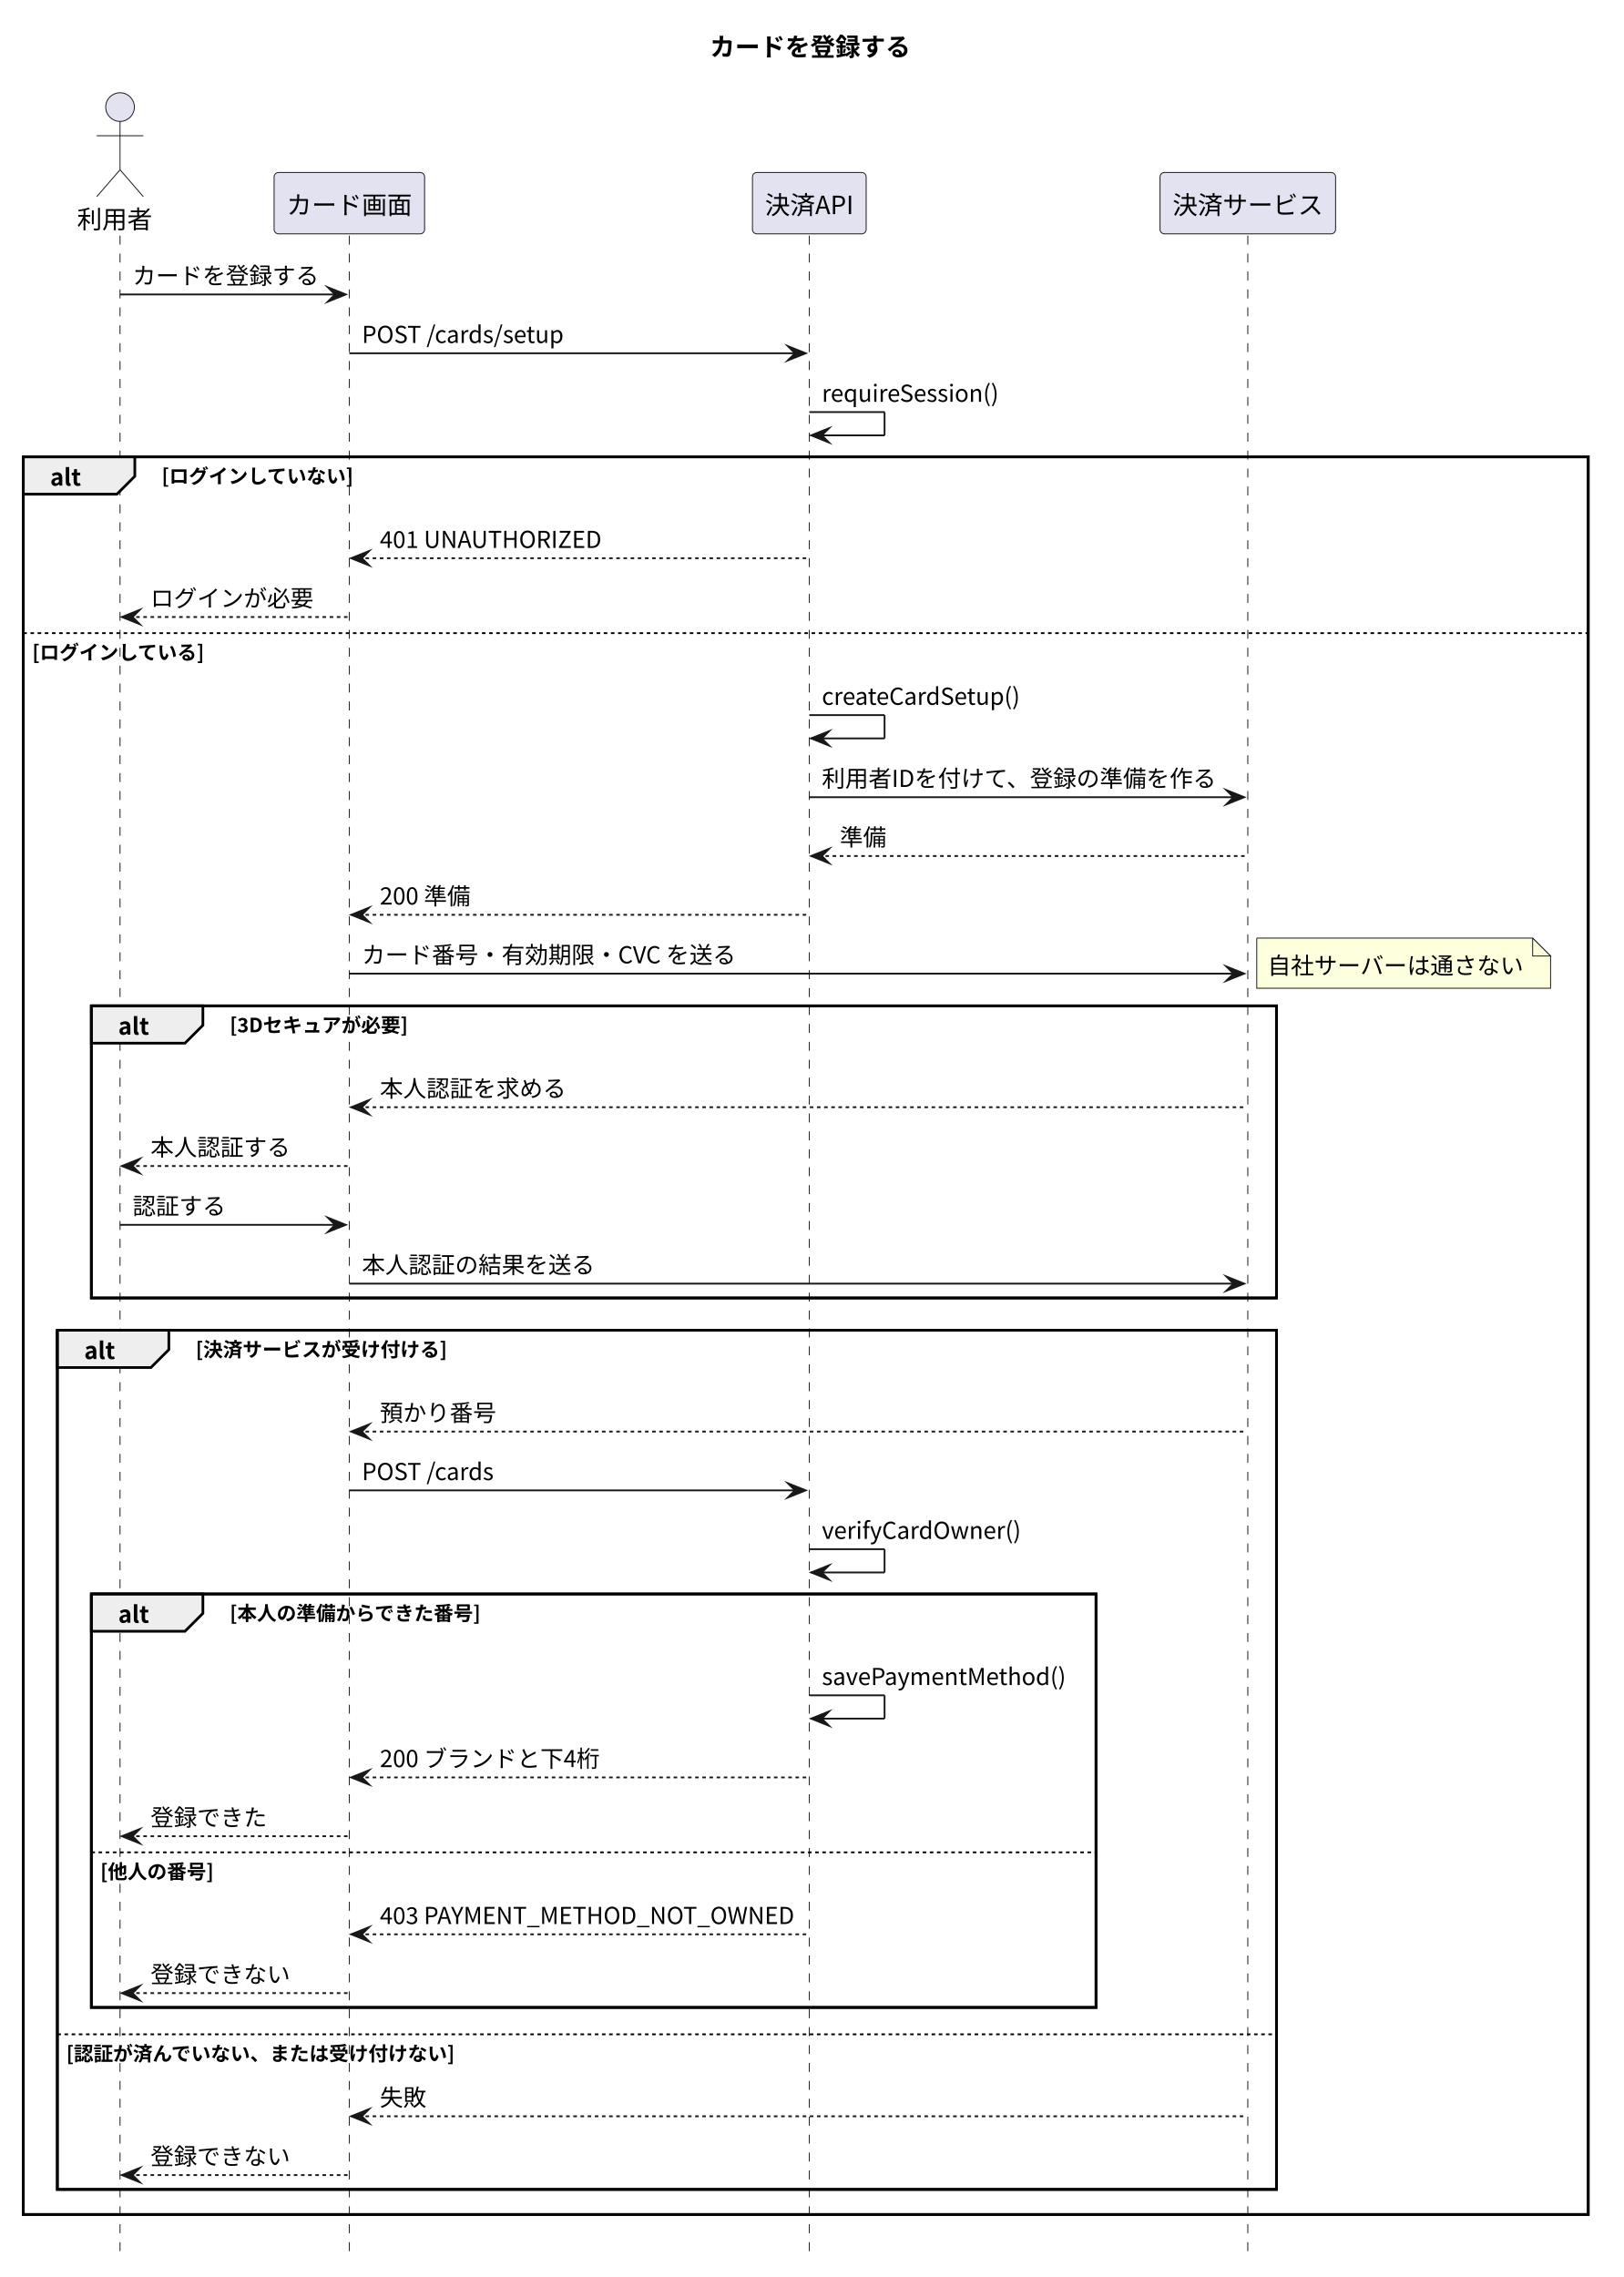
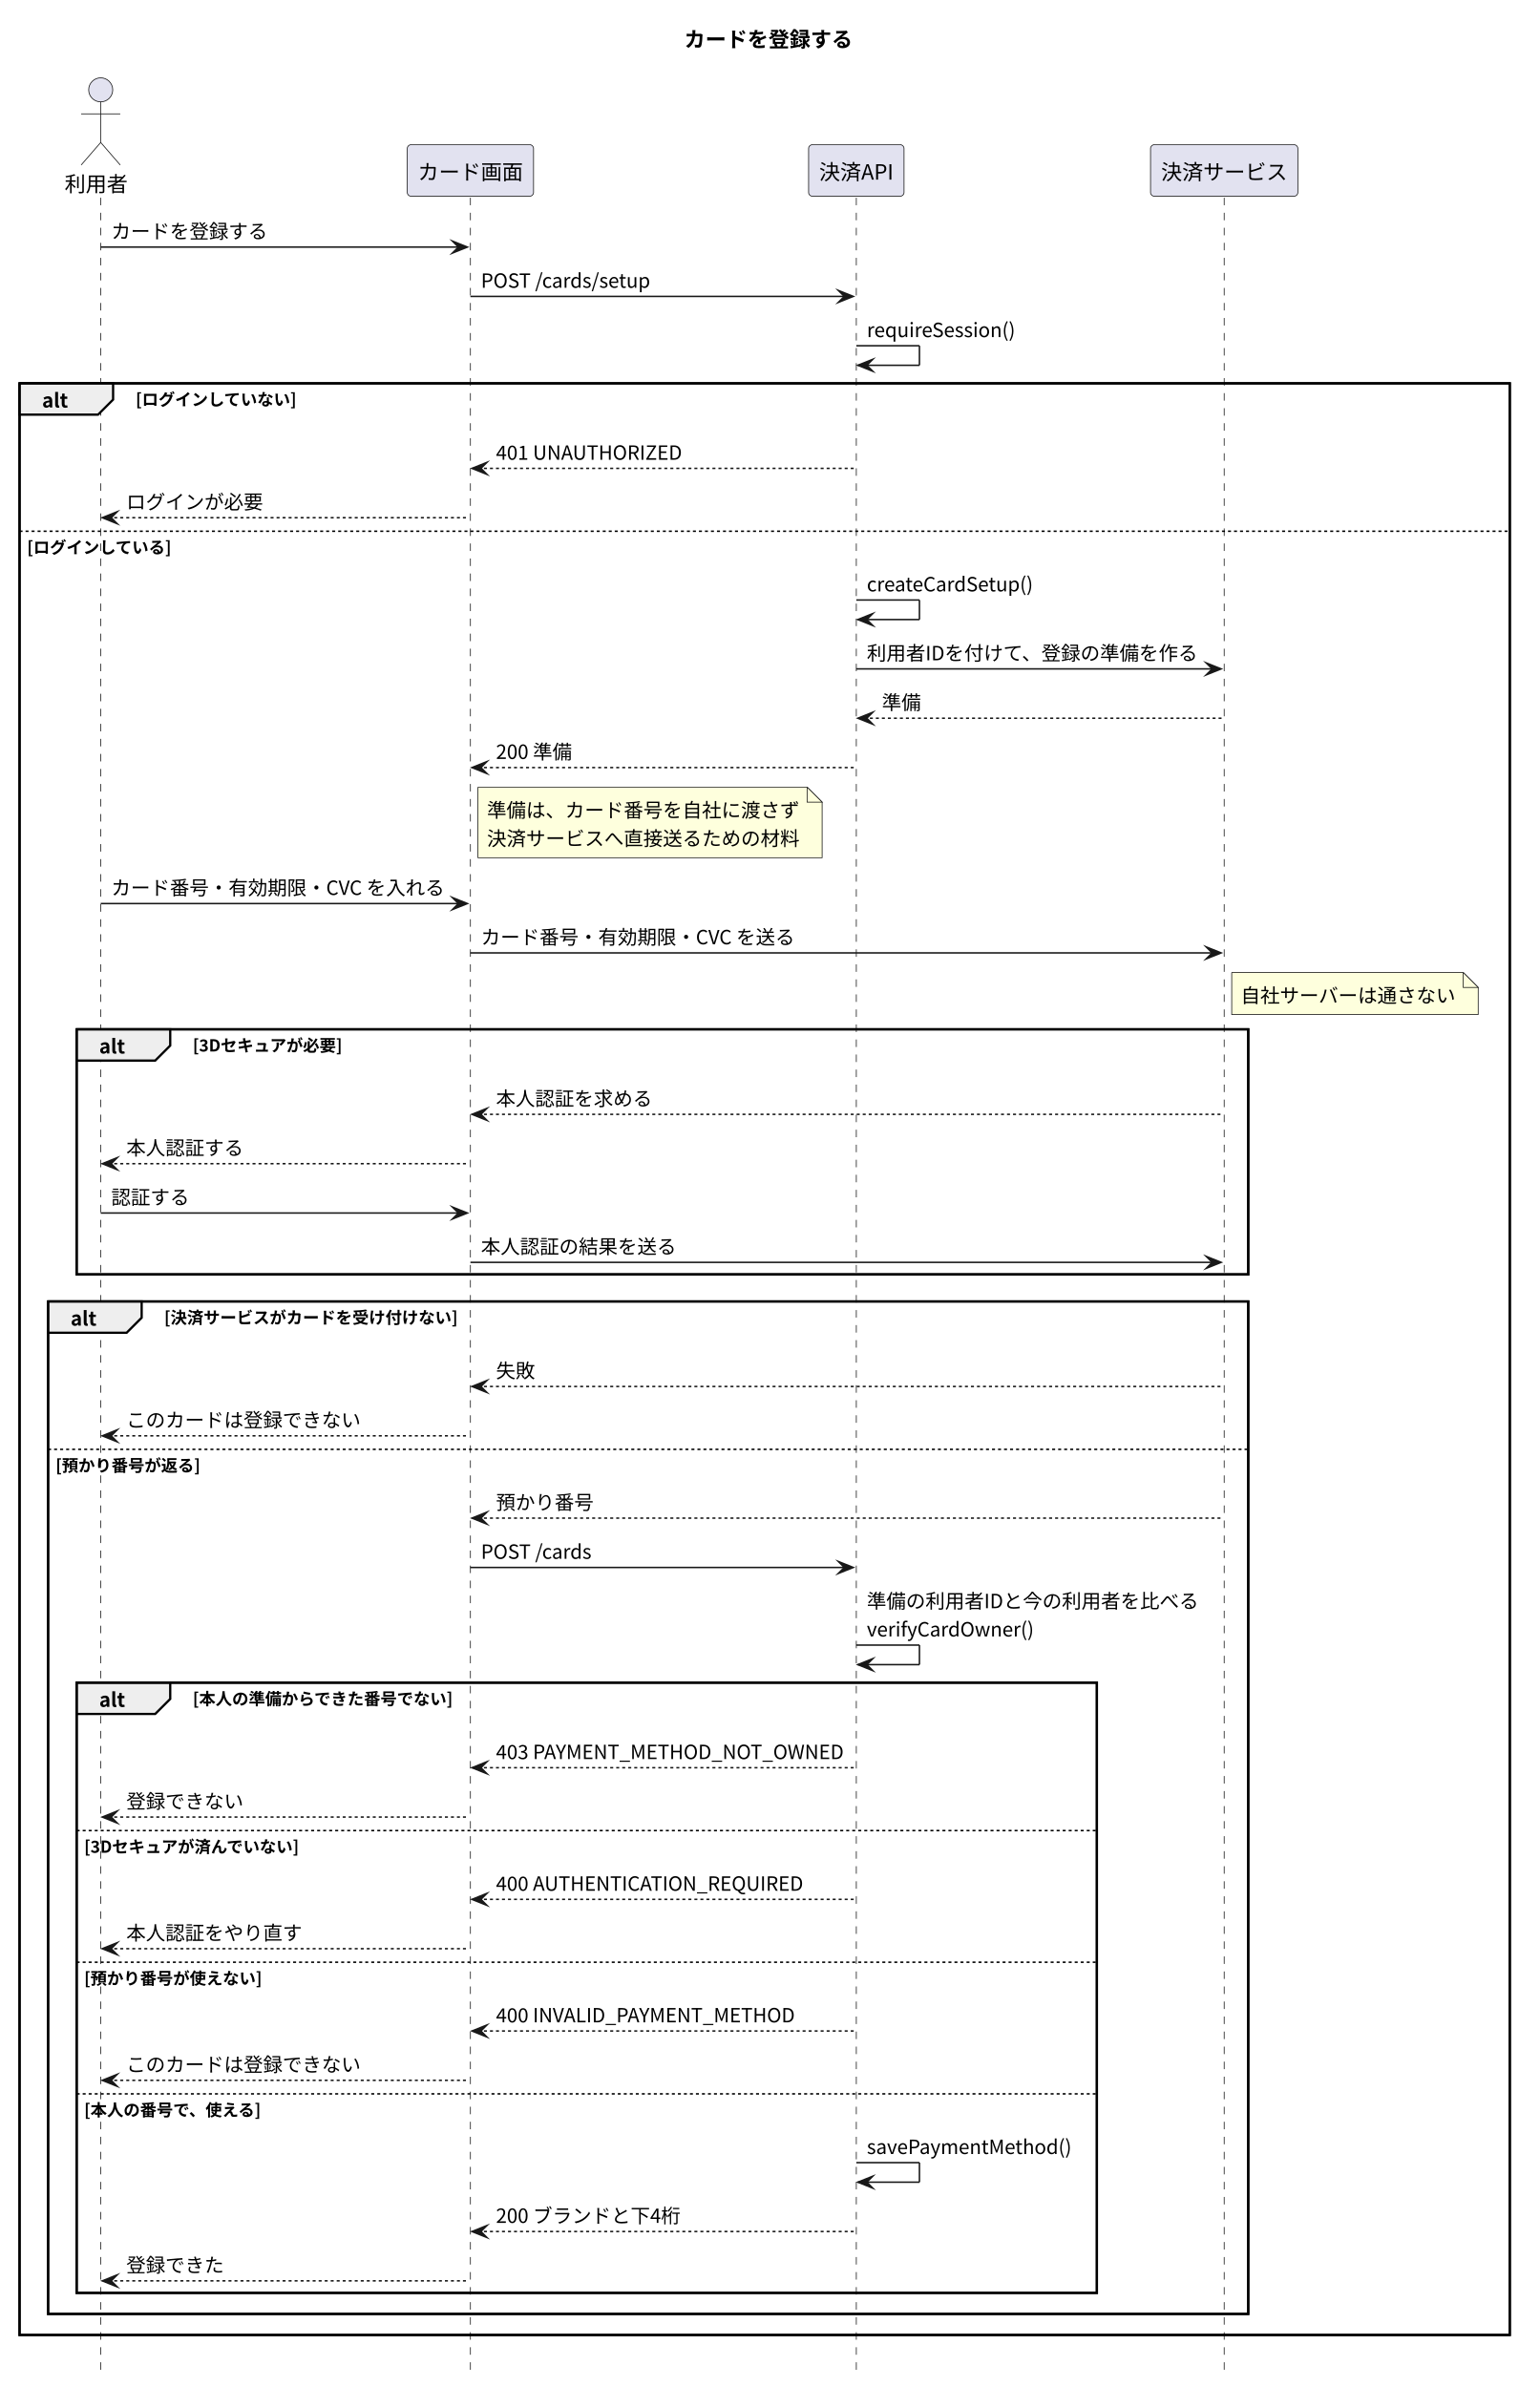
- <svg xmlns="http://www.w3.org/2000/svg" version="1.1" data-diagram-type="SEQUENCE" style="width:906px;height:1271px;background:#FFFFFF;" width="906px" height="1271px" viewBox="0 0 906 1271" zoomAndPan="magnify" preserveAspectRatio="none" contentStyleType="text/css">
+ <svg xmlns="http://www.w3.org/2000/svg" version="1.1" data-diagram-type="SEQUENCE" style="width:1024px;height:1588px;background:#FFFFFF;" width="1024px" height="1588px" viewBox="0 0 1024 1588" zoomAndPan="magnify" preserveAspectRatio="none" contentStyleType="text/css">
  <defs />
  <g font-family="sans-serif" lengthAdjust="spacing">
    <g class="title" data-source-line="6">
-       <text x="396.247" y="31.24" fill="#000" font-size="14" textLength="112" font-weight="700" font-family="'Noto Sans CJK JP'">カードを登録する</text>
-     </g>
-     <rect x="13" y="255.016" width="873.493" height="981.096" fill="none" style="stroke:#000;stroke-width:1.5;" />
-     <rect x="51" y="561.464" width="661.493" height="163.048" fill="none" style="stroke:#000;stroke-width:1.5;" />
-     <rect x="32" y="742.512" width="680.493" height="479.6" fill="none" style="stroke:#000;stroke-width:1.5;" />
-     <rect x="51" y="889.736" width="560.785" height="230.8" fill="none" style="stroke:#000;stroke-width:1.5;" />
+       <text x="455.234" y="31.24" fill="#000" font-size="14" textLength="112" font-weight="700" font-family="'Noto Sans CJK JP'">カードを登録する</text>
+     </g>
+     <rect x="13" y="255.016" width="991.468" height="1298.367" fill="none" style="stroke:#000;stroke-width:1.5;" />
+     <rect x="51" y="684.76" width="779.468" height="163.048" fill="none" style="stroke:#000;stroke-width:1.5;" />
+     <rect x="32" y="865.808" width="798.468" height="673.576" fill="none" style="stroke:#000;stroke-width:1.5;" />
+     <rect x="51" y="1119.432" width="678.761" height="405.952" fill="none" style="stroke:#000;stroke-width:1.5;" />
    <g class="participant-lifeline" data-qualified-name="User" data-entity-uid="part1" id="part1-lifeline" data-source-line="8">
      <g>
-         <rect x="63.5" y="131.544" width="8" height="1128.568" fill="#000" fill-opacity="0" />
-         <line x1="67" y1="131.544" x2="67" y2="1260.111" style="stroke:#181818;stroke-width:0.5;stroke-dasharray:5,5;" />
+         <rect x="63.5" y="131.544" width="8" height="1445.84" fill="#000" fill-opacity="0" />
+         <line x1="67" y1="131.544" x2="67" y2="1577.383" style="stroke:#181818;stroke-width:0.5;stroke-dasharray:5,5;" />
      </g>
    </g>
    <g class="participant-lifeline" data-qualified-name="Screen" data-entity-uid="part2" id="part2-lifeline" data-source-line="9">
      <g>
-         <rect x="191.5" y="131.544" width="8" height="1128.568" fill="#000" fill-opacity="0" />
-         <line x1="195" y1="131.544" x2="195" y2="1260.111" style="stroke:#181818;stroke-width:0.5;stroke-dasharray:5,5;" />
+         <rect x="309.475" y="131.544" width="8" height="1445.84" fill="#000" fill-opacity="0" />
+         <line x1="312.975" y1="131.544" x2="312.975" y2="1577.383" style="stroke:#181818;stroke-width:0.5;stroke-dasharray:5,5;" />
      </g>
    </g>
    <g class="participant-lifeline" data-qualified-name="API" data-entity-uid="part3" id="part3-lifeline" data-source-line="10">
      <g>
-         <rect x="448.239" y="131.544" width="8" height="1128.568" fill="#000" fill-opacity="0" />
-         <line x1="451.739" y1="131.544" x2="451.739" y2="1260.111" style="stroke:#181818;stroke-width:0.5;stroke-dasharray:5,5;" />
+         <rect x="566.215" y="131.544" width="8" height="1445.84" fill="#000" fill-opacity="0" />
+         <line x1="569.715" y1="131.544" x2="569.715" y2="1577.383" style="stroke:#181818;stroke-width:0.5;stroke-dasharray:5,5;" />
      </g>
    </g>
    <g class="participant-lifeline" data-qualified-name="PSP" data-entity-uid="part4" id="part4-lifeline" data-source-line="11">
      <g>
-         <rect x="692.993" y="131.544" width="8" height="1128.568" fill="#000" fill-opacity="0" />
-         <line x1="696.493" y1="131.544" x2="696.493" y2="1260.111" style="stroke:#181818;stroke-width:0.5;stroke-dasharray:5,5;" />
+         <rect x="810.968" y="131.544" width="8" height="1445.84" fill="#000" fill-opacity="0" />
+         <line x1="814.468" y1="131.544" x2="814.468" y2="1577.383" style="stroke:#181818;stroke-width:0.5;stroke-dasharray:5,5;" />
      </g>
    </g>
    <g class="participant participant-head" data-qualified-name="User" data-entity-uid="part1" id="part1-head" data-source-line="8">
      <text x="43" y="127.512" fill="#000" font-size="14" textLength="42" font-family="'Noto Sans CJK JP'">利用者</text>
      <ellipse cx="67" cy="59.772" rx="8" ry="8" fill="#E2E2F0" style="stroke:#181818;stroke-width:0.5;" />
      <path d="M67,67.772 L67,94.772 M54,75.772 L80,75.772 M67,94.772 L54,109.772 M67,94.772 L80,109.772" style="stroke:#181818;stroke-width:0.5;" fill="none" />
    </g>
    <g class="participant participant-head" data-qualified-name="Screen" data-entity-uid="part2" id="part2-head" data-source-line="9">
-       <rect x="153" y="96.272" width="84" height="34.272" fill="#E2E2F0" style="stroke:#181818;stroke-width:0.5;" rx="2.5" ry="2.5" />
-       <text x="160" y="119.512" fill="#000" font-size="14" textLength="70" font-family="'Noto Sans CJK JP'">カード画面</text>
+       <rect x="270.975" y="96.272" width="84" height="34.272" fill="#E2E2F0" style="stroke:#181818;stroke-width:0.5;" rx="2.5" ry="2.5" />
+       <text x="277.975" y="119.512" fill="#000" font-size="14" textLength="70" font-family="'Noto Sans CJK JP'">カード画面</text>
    </g>
    <g class="participant participant-head" data-qualified-name="API" data-entity-uid="part3" id="part3-head" data-source-line="10">
-       <rect x="420.001" y="96.272" width="63.476" height="34.272" fill="#E2E2F0" style="stroke:#181818;stroke-width:0.5;" rx="2.5" ry="2.5" />
-       <text x="427.001" y="119.512" fill="#000" font-size="14" textLength="49.476" font-family="'Noto Sans CJK JP'">決済API</text>
+       <rect x="537.977" y="96.272" width="63.476" height="34.272" fill="#E2E2F0" style="stroke:#181818;stroke-width:0.5;" rx="2.5" ry="2.5" />
+       <text x="544.977" y="119.512" fill="#000" font-size="14" textLength="49.476" font-family="'Noto Sans CJK JP'">決済API</text>
    </g>
    <g class="participant participant-head" data-qualified-name="PSP" data-entity-uid="part4" id="part4-head" data-source-line="11">
-       <rect x="647.493" y="96.272" width="98" height="34.272" fill="#E2E2F0" style="stroke:#181818;stroke-width:0.5;" rx="2.5" ry="2.5" />
-       <text x="654.493" y="119.512" fill="#000" font-size="14" textLength="84" font-family="'Noto Sans CJK JP'">決済サービス</text>
+       <rect x="765.468" y="96.272" width="98" height="34.272" fill="#E2E2F0" style="stroke:#181818;stroke-width:0.5;" rx="2.5" ry="2.5" />
+       <text x="772.468" y="119.512" fill="#000" font-size="14" textLength="84" font-family="'Noto Sans CJK JP'">決済サービス</text>
    </g>
    <g class="message" data-entity-1="part1" data-entity-2="part2" id="msg1" data-source-line="13">
-       <polygon points="183,160.368,193,164.368,183,168.368,187,164.368" fill="#181818" style="stroke:#181818;stroke-width:1;stroke-linejoin:miter;stroke-miterlimit:10;" />
-       <line x1="67" y1="164.368" x2="189" y2="164.368" style="stroke:#181818;stroke-width:1;" />
+       <polygon points="300.975,160.368,310.975,164.368,300.975,168.368,304.975,164.368" fill="#181818" style="stroke:#181818;stroke-width:1;stroke-linejoin:miter;stroke-miterlimit:10;" />
+       <line x1="67" y1="164.368" x2="306.975" y2="164.368" style="stroke:#181818;stroke-width:1;" />
      <text x="74" y="158.624" fill="#000" font-size="13" textLength="104" font-family="'Noto Sans CJK JP'">カードを登録する</text>
    </g>
    <g class="message" data-entity-1="part2" data-entity-2="part3" id="msg2" data-source-line="14">
-       <polygon points="439.739,193.192,449.739,197.192,439.739,201.192,443.739,197.192" fill="#181818" style="stroke:#181818;stroke-width:1;stroke-linejoin:miter;stroke-miterlimit:10;" />
-       <line x1="195" y1="197.192" x2="445.739" y2="197.192" style="stroke:#181818;stroke-width:1;" />
-       <text x="202" y="191.448" fill="#000" font-size="13" textLength="113.789" font-family="'Noto Sans CJK JP'">POST /cards/setup</text>
+       <polygon points="557.715,193.192,567.715,197.192,557.715,201.192,561.715,197.192" fill="#181818" style="stroke:#181818;stroke-width:1;stroke-linejoin:miter;stroke-miterlimit:10;" />
+       <line x1="312.975" y1="197.192" x2="563.715" y2="197.192" style="stroke:#181818;stroke-width:1;" />
+       <text x="319.975" y="191.448" fill="#000" font-size="13" textLength="113.789" font-family="'Noto Sans CJK JP'">POST /cards/setup</text>
    </g>
    <g class="message" data-entity-1="part3" data-entity-2="part3" id="msg3" data-source-line="15">
-       <line x1="451.739" y1="230.016" x2="493.739" y2="230.016" style="stroke:#181818;stroke-width:1;" />
-       <line x1="493.739" y1="230.016" x2="493.739" y2="243.016" style="stroke:#181818;stroke-width:1;" />
-       <line x1="452.739" y1="243.016" x2="493.739" y2="243.016" style="stroke:#181818;stroke-width:1;" />
-       <polygon points="462.739,239.016,452.739,243.016,462.739,247.016,458.739,243.016" fill="#181818" style="stroke:#181818;stroke-width:1;stroke-linejoin:miter;stroke-miterlimit:10;" />
-       <text x="458.739" y="224.272" fill="#000" font-size="13" textLength="99.307" font-family="'Noto Sans CJK JP'">requireSession()</text>
+       <line x1="569.715" y1="230.016" x2="611.715" y2="230.016" style="stroke:#181818;stroke-width:1;" />
+       <line x1="611.715" y1="230.016" x2="611.715" y2="243.016" style="stroke:#181818;stroke-width:1;" />
+       <line x1="570.715" y1="243.016" x2="611.715" y2="243.016" style="stroke:#181818;stroke-width:1;" />
+       <polygon points="580.715,239.016,570.715,243.016,580.715,247.016,576.715,243.016" fill="#181818" style="stroke:#181818;stroke-width:1;stroke-linejoin:miter;stroke-miterlimit:10;" />
+       <text x="576.715" y="224.272" fill="#000" font-size="13" textLength="99.307" font-family="'Noto Sans CJK JP'">requireSession()</text>
    </g>
    <path d="M13,255.016 L75.251,255.016 L75.251,265.84 L65.251,275.84 L13,275.84 L13,255.016" style="stroke:#000;stroke-width:1.5;" fill="#EEE" />
-     <rect x="13" y="255.016" width="873.493" height="981.096" fill="none" style="stroke:#000;stroke-width:1.5;" />
+     <rect x="13" y="255.016" width="991.468" height="1298.367" fill="none" style="stroke:#000;stroke-width:1.5;" />
    <text x="28" y="271.096" fill="#000" font-size="13" textLength="17.251" font-weight="700" font-family="'Noto Sans CJK JP'">alt</text>
    <text x="90.251" y="269.776" fill="#000" font-size="11" textLength="107.315" font-weight="700" font-family="'Noto Sans CJK JP'">[ログインしていない]</text>
    <g class="message" data-entity-1="part3" data-entity-2="part2" id="msg4" data-source-line="17">
-       <polygon points="206,307.592,196,311.592,206,315.592,202,311.592" fill="#181818" style="stroke:#181818;stroke-width:1;stroke-linejoin:miter;stroke-miterlimit:10;" />
-       <line x1="200" y1="311.592" x2="450.739" y2="311.592" style="stroke:#181818;stroke-width:1;stroke-dasharray:2,2;" />
-       <text x="212" y="305.848" fill="#000" font-size="13" textLength="124.007" font-family="'Noto Sans CJK JP'">401 UNAUTHORIZED</text>
+       <polygon points="323.975,307.592,313.975,311.592,323.975,315.592,319.975,311.592" fill="#181818" style="stroke:#181818;stroke-width:1;stroke-linejoin:miter;stroke-miterlimit:10;" />
+       <line x1="317.975" y1="311.592" x2="568.715" y2="311.592" style="stroke:#181818;stroke-width:1;stroke-dasharray:2,2;" />
+       <text x="329.975" y="305.848" fill="#000" font-size="13" textLength="124.007" font-family="'Noto Sans CJK JP'">401 UNAUTHORIZED</text>
    </g>
    <g class="message" data-entity-1="part2" data-entity-2="part1" id="msg5" data-source-line="18">
      <polygon points="78,340.416,68,344.416,78,348.416,74,344.416" fill="#181818" style="stroke:#181818;stroke-width:1;stroke-linejoin:miter;stroke-miterlimit:10;" />
-       <line x1="72" y1="344.416" x2="194" y2="344.416" style="stroke:#181818;stroke-width:1;stroke-dasharray:2,2;" />
+       <line x1="72" y1="344.416" x2="311.975" y2="344.416" style="stroke:#181818;stroke-width:1;stroke-dasharray:2,2;" />
      <text x="84" y="338.672" fill="#000" font-size="13" textLength="91" font-family="'Noto Sans CJK JP'">ログインが必要</text>
    </g>
-     <line x1="13" y1="353.416" x2="886.493" y2="353.416" style="stroke:#000;stroke-width:1;stroke-dasharray:2,2;" />
+     <line x1="13" y1="353.416" x2="1004.468" y2="353.416" style="stroke:#000;stroke-width:1;stroke-dasharray:2,2;" />
    <text x="18" y="368.176" fill="#000" font-size="11" textLength="96.315" font-weight="700" font-family="'Noto Sans CJK JP'">[ログインしている]</text>
    <g class="message" data-entity-1="part3" data-entity-2="part3" id="msg6" data-source-line="20">
-       <line x1="451.739" y1="399.168" x2="493.739" y2="399.168" style="stroke:#181818;stroke-width:1;" />
-       <line x1="493.739" y1="399.168" x2="493.739" y2="412.168" style="stroke:#181818;stroke-width:1;" />
-       <line x1="452.739" y1="412.168" x2="493.739" y2="412.168" style="stroke:#181818;stroke-width:1;" />
-       <polygon points="462.739,408.168,452.739,412.168,462.739,416.168,458.739,412.168" fill="#181818" style="stroke:#181818;stroke-width:1;stroke-linejoin:miter;stroke-miterlimit:10;" />
-       <text x="458.739" y="393.424" fill="#000" font-size="13" textLength="111.605" font-family="'Noto Sans CJK JP'">createCardSetup()</text>
+       <line x1="569.715" y1="399.168" x2="611.715" y2="399.168" style="stroke:#181818;stroke-width:1;" />
+       <line x1="611.715" y1="399.168" x2="611.715" y2="412.168" style="stroke:#181818;stroke-width:1;" />
+       <line x1="570.715" y1="412.168" x2="611.715" y2="412.168" style="stroke:#181818;stroke-width:1;" />
+       <polygon points="580.715,408.168,570.715,412.168,580.715,416.168,576.715,412.168" fill="#181818" style="stroke:#181818;stroke-width:1;stroke-linejoin:miter;stroke-miterlimit:10;" />
+       <text x="576.715" y="393.424" fill="#000" font-size="13" textLength="111.605" font-family="'Noto Sans CJK JP'">createCardSetup()</text>
    </g>
    <g class="message" data-entity-1="part3" data-entity-2="part4" id="msg7" data-source-line="21">
-       <polygon points="684.493,440.992,694.493,444.992,684.493,448.992,688.493,444.992" fill="#181818" style="stroke:#181818;stroke-width:1;stroke-linejoin:miter;stroke-miterlimit:10;" />
-       <line x1="451.739" y1="444.992" x2="690.493" y2="444.992" style="stroke:#181818;stroke-width:1;" />
-       <text x="458.739" y="439.248" fill="#000" font-size="13" textLength="220.753" font-family="'Noto Sans CJK JP'">利用者IDを付けて、登録の準備を作る</text>
+       <polygon points="802.468,440.992,812.468,444.992,802.468,448.992,806.468,444.992" fill="#181818" style="stroke:#181818;stroke-width:1;stroke-linejoin:miter;stroke-miterlimit:10;" />
+       <line x1="569.715" y1="444.992" x2="808.468" y2="444.992" style="stroke:#181818;stroke-width:1;" />
+       <text x="576.715" y="439.248" fill="#000" font-size="13" textLength="220.753" font-family="'Noto Sans CJK JP'">利用者IDを付けて、登録の準備を作る</text>
    </g>
    <g class="message" data-entity-1="part4" data-entity-2="part3" id="msg8" data-source-line="22">
-       <polygon points="462.739,473.816,452.739,477.816,462.739,481.816,458.739,477.816" fill="#181818" style="stroke:#181818;stroke-width:1;stroke-linejoin:miter;stroke-miterlimit:10;" />
-       <line x1="456.739" y1="477.816" x2="695.493" y2="477.816" style="stroke:#181818;stroke-width:1;stroke-dasharray:2,2;" />
-       <text x="468.739" y="472.072" fill="#000" font-size="13" textLength="26" font-family="'Noto Sans CJK JP'">準備</text>
+       <polygon points="580.715,473.816,570.715,477.816,580.715,481.816,576.715,477.816" fill="#181818" style="stroke:#181818;stroke-width:1;stroke-linejoin:miter;stroke-miterlimit:10;" />
+       <line x1="574.715" y1="477.816" x2="813.468" y2="477.816" style="stroke:#181818;stroke-width:1;stroke-dasharray:2,2;" />
+       <text x="586.715" y="472.072" fill="#000" font-size="13" textLength="26" font-family="'Noto Sans CJK JP'">準備</text>
    </g>
    <g class="message" data-entity-1="part3" data-entity-2="part2" id="msg9" data-source-line="23">
-       <polygon points="206,506.64,196,510.64,206,514.64,202,510.64" fill="#181818" style="stroke:#181818;stroke-width:1;stroke-linejoin:miter;stroke-miterlimit:10;" />
-       <line x1="200" y1="510.64" x2="450.739" y2="510.64" style="stroke:#181818;stroke-width:1;stroke-dasharray:2,2;" />
-       <text x="212" y="504.896" fill="#000" font-size="13" textLength="50.557" font-family="'Noto Sans CJK JP'">200 準備</text>
-     </g>
-     <g class="message" data-entity-1="part2" data-entity-2="part4" id="msg10" data-source-line="24">
-       <polygon points="684.493,539.464,694.493,543.464,684.493,547.464,688.493,543.464" fill="#181818" style="stroke:#181818;stroke-width:1;stroke-linejoin:miter;stroke-miterlimit:10;" />
-       <line x1="195" y1="543.464" x2="690.493" y2="543.464" style="stroke:#181818;stroke-width:1;" />
-       <text x="202" y="537.72" fill="#000" font-size="13" textLength="208.975" font-family="'Noto Sans CJK JP'">カード番号・有効期限・CVC を送る</text>
-     </g>
-     <path d="M701.493,523.64 L701.493,551.64 L865.493,551.64 L865.493,533.64 L855.493,523.64 L701.493,523.64" style="stroke:#181818;stroke-width:0.5;" fill="#FEFFDD" />
-     <path d="M855.493,523.64 L855.493,533.64 L865.493,533.64 L855.493,523.64" style="stroke:#181818;stroke-width:0.5;" fill="#FEFFDD" />
-     <text x="707.493" y="543.72" fill="#000" font-size="13" textLength="143" font-family="'Noto Sans CJK JP'">自社サーバーは通さない</text>
-     <path d="M51,561.464 L113.251,561.464 L113.251,572.288 L103.251,582.288 L51,582.288 L51,561.464" style="stroke:#000;stroke-width:1.5;" fill="#EEE" />
-     <rect x="51" y="561.464" width="661.493" height="163.048" fill="none" style="stroke:#000;stroke-width:1.5;" />
-     <text x="66" y="577.544" fill="#000" font-size="13" textLength="17.251" font-weight="700" font-family="'Noto Sans CJK JP'">alt</text>
-     <text x="128.251" y="576.224" fill="#000" font-size="11" textLength="99.659" font-weight="700" font-family="'Noto Sans CJK JP'">[3Dセキュアが必要]</text>
-     <g class="message" data-entity-1="part4" data-entity-2="part2" id="msg11" data-source-line="27">
-       <polygon points="206,614.04,196,618.04,206,622.04,202,618.04" fill="#181818" style="stroke:#181818;stroke-width:1;stroke-linejoin:miter;stroke-miterlimit:10;" />
-       <line x1="200" y1="618.04" x2="695.493" y2="618.04" style="stroke:#181818;stroke-width:1;stroke-dasharray:2,2;" />
-       <text x="212" y="612.296" fill="#000" font-size="13" textLength="104" font-family="'Noto Sans CJK JP'">本人認証を求める</text>
-     </g>
-     <g class="message" data-entity-1="part2" data-entity-2="part1" id="msg12" data-source-line="28">
-       <polygon points="78,646.864,68,650.864,78,654.864,74,650.864" fill="#181818" style="stroke:#181818;stroke-width:1;stroke-linejoin:miter;stroke-miterlimit:10;" />
-       <line x1="72" y1="650.864" x2="194" y2="650.864" style="stroke:#181818;stroke-width:1;stroke-dasharray:2,2;" />
-       <text x="84" y="645.12" fill="#000" font-size="13" textLength="78" font-family="'Noto Sans CJK JP'">本人認証する</text>
-     </g>
-     <g class="message" data-entity-1="part1" data-entity-2="part2" id="msg13" data-source-line="29">
-       <polygon points="183,679.688,193,683.688,183,687.688,187,683.688" fill="#181818" style="stroke:#181818;stroke-width:1;stroke-linejoin:miter;stroke-miterlimit:10;" />
-       <line x1="67" y1="683.688" x2="189" y2="683.688" style="stroke:#181818;stroke-width:1;" />
-       <text x="74" y="677.944" fill="#000" font-size="13" textLength="52" font-family="'Noto Sans CJK JP'">認証する</text>
-     </g>
-     <g class="message" data-entity-1="part2" data-entity-2="part4" id="msg14" data-source-line="30">
-       <polygon points="684.493,712.512,694.493,716.512,684.493,720.512,688.493,716.512" fill="#181818" style="stroke:#181818;stroke-width:1;stroke-linejoin:miter;stroke-miterlimit:10;" />
-       <line x1="195" y1="716.512" x2="690.493" y2="716.512" style="stroke:#181818;stroke-width:1;" />
-       <text x="202" y="710.768" fill="#000" font-size="13" textLength="130" font-family="'Noto Sans CJK JP'">本人認証の結果を送る</text>
-     </g>
-     <path d="M32,742.512 L94.251,742.512 L94.251,753.336 L84.251,763.336 L32,763.336 L32,742.512" style="stroke:#000;stroke-width:1.5;" fill="#EEE" />
-     <rect x="32" y="742.512" width="680.493" height="479.6" fill="none" style="stroke:#000;stroke-width:1.5;" />
-     <text x="47" y="758.592" fill="#000" font-size="13" textLength="17.251" font-weight="700" font-family="'Noto Sans CJK JP'">alt</text>
-     <text x="109.251" y="757.272" fill="#000" font-size="11" textLength="140.315" font-weight="700" font-family="'Noto Sans CJK JP'">[決済サービスが受け付ける]</text>
-     <g class="message" data-entity-1="part4" data-entity-2="part2" id="msg15" data-source-line="33">
-       <polygon points="206,795.088,196,799.088,206,803.088,202,799.088" fill="#181818" style="stroke:#181818;stroke-width:1;stroke-linejoin:miter;stroke-miterlimit:10;" />
-       <line x1="200" y1="799.088" x2="695.493" y2="799.088" style="stroke:#181818;stroke-width:1;stroke-dasharray:2,2;" />
-       <text x="212" y="793.344" fill="#000" font-size="13" textLength="65" font-family="'Noto Sans CJK JP'">預かり番号</text>
-     </g>
-     <g class="message" data-entity-1="part2" data-entity-2="part3" id="msg16" data-source-line="34">
-       <polygon points="439.739,827.912,449.739,831.912,439.739,835.912,443.739,831.912" fill="#181818" style="stroke:#181818;stroke-width:1;stroke-linejoin:miter;stroke-miterlimit:10;" />
-       <line x1="195" y1="831.912" x2="445.739" y2="831.912" style="stroke:#181818;stroke-width:1;" />
-       <text x="202" y="826.168" fill="#000" font-size="13" textLength="74.555" font-family="'Noto Sans CJK JP'">POST /cards</text>
-     </g>
-     <g class="message" data-entity-1="part3" data-entity-2="part3" id="msg17" data-source-line="35">
-       <line x1="451.739" y1="864.736" x2="493.739" y2="864.736" style="stroke:#181818;stroke-width:1;" />
-       <line x1="493.739" y1="864.736" x2="493.739" y2="877.736" style="stroke:#181818;stroke-width:1;" />
-       <line x1="452.739" y1="877.736" x2="493.739" y2="877.736" style="stroke:#181818;stroke-width:1;" />
-       <polygon points="462.739,873.736,452.739,877.736,462.739,881.736,458.739,877.736" fill="#181818" style="stroke:#181818;stroke-width:1;stroke-linejoin:miter;stroke-miterlimit:10;" />
-       <text x="458.739" y="858.992" fill="#000" font-size="13" textLength="111.345" font-family="'Noto Sans CJK JP'">verifyCardOwner()</text>
-     </g>
-     <path d="M51,889.736 L113.251,889.736 L113.251,900.56 L103.251,910.56 L51,910.56 L51,889.736" style="stroke:#000;stroke-width:1.5;" fill="#EEE" />
-     <rect x="51" y="889.736" width="560.785" height="230.8" fill="none" style="stroke:#000;stroke-width:1.5;" />
-     <text x="66" y="905.816" fill="#000" font-size="13" textLength="17.251" font-weight="700" font-family="'Noto Sans CJK JP'">alt</text>
-     <text x="128.251" y="904.496" fill="#000" font-size="11" textLength="140.315" font-weight="700" font-family="'Noto Sans CJK JP'">[本人の準備からできた番号]</text>
-     <g class="message" data-entity-1="part3" data-entity-2="part3" id="msg18" data-source-line="37">
-       <line x1="451.739" y1="946.312" x2="493.739" y2="946.312" style="stroke:#181818;stroke-width:1;" />
-       <line x1="493.739" y1="946.312" x2="493.739" y2="959.312" style="stroke:#181818;stroke-width:1;" />
-       <line x1="452.739" y1="959.312" x2="493.739" y2="959.312" style="stroke:#181818;stroke-width:1;" />
-       <polygon points="462.739,955.312,452.739,959.312,462.739,963.312,458.739,959.312" fill="#181818" style="stroke:#181818;stroke-width:1;stroke-linejoin:miter;stroke-miterlimit:10;" />
-       <text x="458.739" y="940.568" fill="#000" font-size="13" textLength="137.046" font-family="'Noto Sans CJK JP'">savePaymentMethod()</text>
-     </g>
-     <g class="message" data-entity-1="part3" data-entity-2="part2" id="msg19" data-source-line="38">
-       <polygon points="206,988.136,196,992.136,206,996.136,202,992.136" fill="#181818" style="stroke:#181818;stroke-width:1;stroke-linejoin:miter;stroke-miterlimit:10;" />
-       <line x1="200" y1="992.136" x2="450.739" y2="992.136" style="stroke:#181818;stroke-width:1;stroke-dasharray:2,2;" />
-       <text x="212" y="986.392" fill="#000" font-size="13" textLength="122.772" font-family="'Noto Sans CJK JP'">200 ブランドと下4桁</text>
-     </g>
-     <g class="message" data-entity-1="part2" data-entity-2="part1" id="msg20" data-source-line="39">
-       <polygon points="78,1020.96,68,1024.96,78,1028.96,74,1024.96" fill="#181818" style="stroke:#181818;stroke-width:1;stroke-linejoin:miter;stroke-miterlimit:10;" />
-       <line x1="72" y1="1024.96" x2="194" y2="1024.96" style="stroke:#181818;stroke-width:1;stroke-dasharray:2,2;" />
-       <text x="84" y="1019.216" fill="#000" font-size="13" textLength="65" font-family="'Noto Sans CJK JP'">登録できた</text>
-     </g>
-     <line x1="51" y1="1033.96" x2="611.785" y2="1033.96" style="stroke:#000;stroke-width:1;stroke-dasharray:2,2;" />
-     <text x="56" y="1048.72" fill="#000" font-size="11" textLength="63.316" font-weight="700" font-family="'Noto Sans CJK JP'">[他人の番号]</text>
-     <g class="message" data-entity-1="part3" data-entity-2="part2" id="msg21" data-source-line="41">
-       <polygon points="206,1075.712,196,1079.712,206,1083.712,202,1079.712" fill="#181818" style="stroke:#181818;stroke-width:1;stroke-linejoin:miter;stroke-miterlimit:10;" />
-       <line x1="200" y1="1079.712" x2="450.739" y2="1079.712" style="stroke:#181818;stroke-width:1;stroke-dasharray:2,2;" />
-       <text x="212" y="1073.968" fill="#000" font-size="13" textLength="232.739" font-family="'Noto Sans CJK JP'">403 PAYMENT_METHOD_NOT_OWNED</text>
-     </g>
-     <g class="message" data-entity-1="part2" data-entity-2="part1" id="msg22" data-source-line="42">
-       <polygon points="78,1108.536,68,1112.536,78,1116.536,74,1112.536" fill="#181818" style="stroke:#181818;stroke-width:1;stroke-linejoin:miter;stroke-miterlimit:10;" />
-       <line x1="72" y1="1112.536" x2="194" y2="1112.536" style="stroke:#181818;stroke-width:1;stroke-dasharray:2,2;" />
-       <text x="84" y="1106.792" fill="#000" font-size="13" textLength="78" font-family="'Noto Sans CJK JP'">登録できない</text>
-     </g>
-     <line x1="32" y1="1135.536" x2="712.493" y2="1135.536" style="stroke:#000;stroke-width:1;stroke-dasharray:2,2;" />
-     <text x="37" y="1150.295" fill="#000" font-size="11" textLength="217.314" font-weight="700" font-family="'Noto Sans CJK JP'">[認証が済んでいない、または受け付けない]</text>
-     <g class="message" data-entity-1="part4" data-entity-2="part2" id="msg23" data-source-line="45">
-       <polygon points="206,1177.287,196,1181.287,206,1185.287,202,1181.287" fill="#181818" style="stroke:#181818;stroke-width:1;stroke-linejoin:miter;stroke-miterlimit:10;" />
-       <line x1="200" y1="1181.287" x2="695.493" y2="1181.287" style="stroke:#181818;stroke-width:1;stroke-dasharray:2,2;" />
-       <text x="212" y="1175.543" fill="#000" font-size="13" textLength="26" font-family="'Noto Sans CJK JP'">失敗</text>
+       <polygon points="323.975,506.64,313.975,510.64,323.975,514.64,319.975,510.64" fill="#181818" style="stroke:#181818;stroke-width:1;stroke-linejoin:miter;stroke-miterlimit:10;" />
+       <line x1="317.975" y1="510.64" x2="568.715" y2="510.64" style="stroke:#181818;stroke-width:1;stroke-dasharray:2,2;" />
+       <text x="329.975" y="504.896" fill="#000" font-size="13" textLength="50.557" font-family="'Noto Sans CJK JP'">200 準備</text>
+     </g>
+     <path d="M317.975,523.64 L317.975,570.64 L546.975,570.64 L546.975,533.64 L536.975,523.64 L317.975,523.64" style="stroke:#181818;stroke-width:0.5;" fill="#FEFFDD" />
+     <path d="M536.975,523.64 L536.975,533.64 L546.975,533.64 L536.975,523.64" style="stroke:#181818;stroke-width:0.5;" fill="#FEFFDD" />
+     <text x="323.975" y="543.72" fill="#000" font-size="13" textLength="208" font-family="'Noto Sans CJK JP'">準備は、カード番号を自社に渡さず</text>
+     <text x="323.975" y="562.544" fill="#000" font-size="13" textLength="208" font-family="'Noto Sans CJK JP'">決済サービスへ直接送るための材料</text>
+     <g class="message" data-entity-1="part1" data-entity-2="part2" id="msg10" data-source-line="25">
+       <polygon points="300.975,597.112,310.975,601.112,300.975,605.112,304.975,601.112" fill="#181818" style="stroke:#181818;stroke-width:1;stroke-linejoin:miter;stroke-miterlimit:10;" />
+       <line x1="67" y1="601.112" x2="306.975" y2="601.112" style="stroke:#181818;stroke-width:1;" />
+       <text x="74" y="595.368" fill="#000" font-size="13" textLength="221.975" font-family="'Noto Sans CJK JP'">カード番号・有効期限・CVC を入れる</text>
+     </g>
+     <g class="message" data-entity-1="part2" data-entity-2="part4" id="msg11" data-source-line="26">
+       <polygon points="802.468,629.936,812.468,633.936,802.468,637.936,806.468,633.936" fill="#181818" style="stroke:#181818;stroke-width:1;stroke-linejoin:miter;stroke-miterlimit:10;" />
+       <line x1="312.975" y1="633.936" x2="808.468" y2="633.936" style="stroke:#181818;stroke-width:1;" />
+       <text x="319.975" y="628.192" fill="#000" font-size="13" textLength="208.975" font-family="'Noto Sans CJK JP'">カード番号・有効期限・CVC を送る</text>
+     </g>
+     <path d="M819.468,646.936 L819.468,674.936 L983.468,674.936 L983.468,656.936 L973.468,646.936 L819.468,646.936" style="stroke:#181818;stroke-width:0.5;" fill="#FEFFDD" />
+     <path d="M973.468,646.936 L973.468,656.936 L983.468,656.936 L973.468,646.936" style="stroke:#181818;stroke-width:0.5;" fill="#FEFFDD" />
+     <text x="825.468" y="667.016" fill="#000" font-size="13" textLength="143" font-family="'Noto Sans CJK JP'">自社サーバーは通さない</text>
+     <path d="M51,684.76 L113.251,684.76 L113.251,695.584 L103.251,705.584 L51,705.584 L51,684.76" style="stroke:#000;stroke-width:1.5;" fill="#EEE" />
+     <rect x="51" y="684.76" width="779.468" height="163.048" fill="none" style="stroke:#000;stroke-width:1.5;" />
+     <text x="66" y="700.84" fill="#000" font-size="13" textLength="17.251" font-weight="700" font-family="'Noto Sans CJK JP'">alt</text>
+     <text x="128.251" y="699.52" fill="#000" font-size="11" textLength="99.659" font-weight="700" font-family="'Noto Sans CJK JP'">[3Dセキュアが必要]</text>
+     <g class="message" data-entity-1="part4" data-entity-2="part2" id="msg12" data-source-line="29">
+       <polygon points="323.975,737.336,313.975,741.336,323.975,745.336,319.975,741.336" fill="#181818" style="stroke:#181818;stroke-width:1;stroke-linejoin:miter;stroke-miterlimit:10;" />
+       <line x1="317.975" y1="741.336" x2="813.468" y2="741.336" style="stroke:#181818;stroke-width:1;stroke-dasharray:2,2;" />
+       <text x="329.975" y="735.592" fill="#000" font-size="13" textLength="104" font-family="'Noto Sans CJK JP'">本人認証を求める</text>
+     </g>
+     <g class="message" data-entity-1="part2" data-entity-2="part1" id="msg13" data-source-line="30">
+       <polygon points="78,770.16,68,774.16,78,778.16,74,774.16" fill="#181818" style="stroke:#181818;stroke-width:1;stroke-linejoin:miter;stroke-miterlimit:10;" />
+       <line x1="72" y1="774.16" x2="311.975" y2="774.16" style="stroke:#181818;stroke-width:1;stroke-dasharray:2,2;" />
+       <text x="84" y="768.416" fill="#000" font-size="13" textLength="78" font-family="'Noto Sans CJK JP'">本人認証する</text>
+     </g>
+     <g class="message" data-entity-1="part1" data-entity-2="part2" id="msg14" data-source-line="31">
+       <polygon points="300.975,802.984,310.975,806.984,300.975,810.984,304.975,806.984" fill="#181818" style="stroke:#181818;stroke-width:1;stroke-linejoin:miter;stroke-miterlimit:10;" />
+       <line x1="67" y1="806.984" x2="306.975" y2="806.984" style="stroke:#181818;stroke-width:1;" />
+       <text x="74" y="801.24" fill="#000" font-size="13" textLength="52" font-family="'Noto Sans CJK JP'">認証する</text>
+     </g>
+     <g class="message" data-entity-1="part2" data-entity-2="part4" id="msg15" data-source-line="32">
+       <polygon points="802.468,835.808,812.468,839.808,802.468,843.808,806.468,839.808" fill="#181818" style="stroke:#181818;stroke-width:1;stroke-linejoin:miter;stroke-miterlimit:10;" />
+       <line x1="312.975" y1="839.808" x2="808.468" y2="839.808" style="stroke:#181818;stroke-width:1;" />
+       <text x="319.975" y="834.064" fill="#000" font-size="13" textLength="130" font-family="'Noto Sans CJK JP'">本人認証の結果を送る</text>
+     </g>
+     <path d="M32,865.808 L94.251,865.808 L94.251,876.632 L84.251,886.632 L32,886.632 L32,865.808" style="stroke:#000;stroke-width:1.5;" fill="#EEE" />
+     <rect x="32" y="865.808" width="798.468" height="673.576" fill="none" style="stroke:#000;stroke-width:1.5;" />
+     <text x="47" y="881.888" fill="#000" font-size="13" textLength="17.251" font-weight="700" font-family="'Noto Sans CJK JP'">alt</text>
+     <text x="109.251" y="880.568" fill="#000" font-size="11" textLength="195.315" font-weight="700" font-family="'Noto Sans CJK JP'">[決済サービスがカードを受け付けない]</text>
+     <g class="message" data-entity-1="part4" data-entity-2="part2" id="msg16" data-source-line="35">
+       <polygon points="323.975,918.384,313.975,922.384,323.975,926.384,319.975,922.384" fill="#181818" style="stroke:#181818;stroke-width:1;stroke-linejoin:miter;stroke-miterlimit:10;" />
+       <line x1="317.975" y1="922.384" x2="813.468" y2="922.384" style="stroke:#181818;stroke-width:1;stroke-dasharray:2,2;" />
+       <text x="329.975" y="916.64" fill="#000" font-size="13" textLength="26" font-family="'Noto Sans CJK JP'">失敗</text>
+     </g>
+     <g class="message" data-entity-1="part2" data-entity-2="part1" id="msg17" data-source-line="36">
+       <polygon points="78,951.208,68,955.208,78,959.208,74,955.208" fill="#181818" style="stroke:#181818;stroke-width:1;stroke-linejoin:miter;stroke-miterlimit:10;" />
+       <line x1="72" y1="955.208" x2="311.975" y2="955.208" style="stroke:#181818;stroke-width:1;stroke-dasharray:2,2;" />
+       <text x="84" y="949.464" fill="#000" font-size="13" textLength="156" font-family="'Noto Sans CJK JP'">このカードは登録できない</text>
+     </g>
+     <line x1="32" y1="964.208" x2="830.468" y2="964.208" style="stroke:#000;stroke-width:1;stroke-dasharray:2,2;" />
+     <text x="37" y="978.968" fill="#000" font-size="11" textLength="96.315" font-weight="700" font-family="'Noto Sans CJK JP'">[預かり番号が返る]</text>
+     <g class="message" data-entity-1="part4" data-entity-2="part2" id="msg18" data-source-line="38">
+       <polygon points="323.975,1005.96,313.975,1009.96,323.975,1013.96,319.975,1009.96" fill="#181818" style="stroke:#181818;stroke-width:1;stroke-linejoin:miter;stroke-miterlimit:10;" />
+       <line x1="317.975" y1="1009.96" x2="813.468" y2="1009.96" style="stroke:#181818;stroke-width:1;stroke-dasharray:2,2;" />
+       <text x="329.975" y="1004.216" fill="#000" font-size="13" textLength="65" font-family="'Noto Sans CJK JP'">預かり番号</text>
+     </g>
+     <g class="message" data-entity-1="part2" data-entity-2="part3" id="msg19" data-source-line="39">
+       <polygon points="557.715,1038.784,567.715,1042.784,557.715,1046.784,561.715,1042.784" fill="#181818" style="stroke:#181818;stroke-width:1;stroke-linejoin:miter;stroke-miterlimit:10;" />
+       <line x1="312.975" y1="1042.784" x2="563.715" y2="1042.784" style="stroke:#181818;stroke-width:1;" />
+       <text x="319.975" y="1037.04" fill="#000" font-size="13" textLength="74.555" font-family="'Noto Sans CJK JP'">POST /cards</text>
+     </g>
+     <g class="message" data-entity-1="part3" data-entity-2="part3" id="msg20" data-source-line="40">
+       <line x1="569.715" y1="1094.432" x2="611.715" y2="1094.432" style="stroke:#181818;stroke-width:1;" />
+       <line x1="611.715" y1="1094.432" x2="611.715" y2="1107.432" style="stroke:#181818;stroke-width:1;" />
+       <line x1="570.715" y1="1107.432" x2="611.715" y2="1107.432" style="stroke:#181818;stroke-width:1;" />
+       <polygon points="580.715,1103.432,570.715,1107.432,580.715,1111.432,576.715,1107.432" fill="#181818" style="stroke:#181818;stroke-width:1;stroke-linejoin:miter;stroke-miterlimit:10;" />
+       <text x="576.715" y="1069.864" fill="#000" font-size="13" textLength="220.753" font-family="'Noto Sans CJK JP'">準備の利用者IDと今の利用者を比べる</text>
+       <text x="576.715" y="1088.688" fill="#000" font-size="13" textLength="111.345" font-family="'Noto Sans CJK JP'">verifyCardOwner()</text>
+     </g>
+     <path d="M51,1119.432 L113.251,1119.432 L113.251,1130.256 L103.251,1140.256 L51,1140.256 L51,1119.432" style="stroke:#000;stroke-width:1.5;" fill="#EEE" />
+     <rect x="51" y="1119.432" width="678.761" height="405.952" fill="none" style="stroke:#000;stroke-width:1.5;" />
+     <text x="66" y="1135.512" fill="#000" font-size="13" textLength="17.251" font-weight="700" font-family="'Noto Sans CJK JP'">alt</text>
+     <text x="128.251" y="1134.192" fill="#000" font-size="11" textLength="173.315" font-weight="700" font-family="'Noto Sans CJK JP'">[本人の準備からできた番号でない]</text>
+     <g class="message" data-entity-1="part3" data-entity-2="part2" id="msg21" data-source-line="42">
+       <polygon points="323.975,1172.008,313.975,1176.008,323.975,1180.008,319.975,1176.008" fill="#181818" style="stroke:#181818;stroke-width:1;stroke-linejoin:miter;stroke-miterlimit:10;" />
+       <line x1="317.975" y1="1176.008" x2="568.715" y2="1176.008" style="stroke:#181818;stroke-width:1;stroke-dasharray:2,2;" />
+       <text x="329.975" y="1170.264" fill="#000" font-size="13" textLength="232.739" font-family="'Noto Sans CJK JP'">403 PAYMENT_METHOD_NOT_OWNED</text>
+     </g>
+     <g class="message" data-entity-1="part2" data-entity-2="part1" id="msg22" data-source-line="43">
+       <polygon points="78,1204.832,68,1208.832,78,1212.832,74,1208.832" fill="#181818" style="stroke:#181818;stroke-width:1;stroke-linejoin:miter;stroke-miterlimit:10;" />
+       <line x1="72" y1="1208.832" x2="311.975" y2="1208.832" style="stroke:#181818;stroke-width:1;stroke-dasharray:2,2;" />
+       <text x="84" y="1203.088" fill="#000" font-size="13" textLength="78" font-family="'Noto Sans CJK JP'">登録できない</text>
+     </g>
+     <line x1="51" y1="1217.832" x2="729.761" y2="1217.832" style="stroke:#000;stroke-width:1;stroke-dasharray:2,2;" />
+     <text x="56" y="1232.592" fill="#000" font-size="11" textLength="143.659" font-weight="700" font-family="'Noto Sans CJK JP'">[3Dセキュアが済んでいない]</text>
+     <g class="message" data-entity-1="part3" data-entity-2="part2" id="msg23" data-source-line="45">
+       <polygon points="323.975,1259.584,313.975,1263.584,323.975,1267.584,319.975,1263.584" fill="#181818" style="stroke:#181818;stroke-width:1;stroke-linejoin:miter;stroke-miterlimit:10;" />
+       <line x1="317.975" y1="1263.584" x2="568.715" y2="1263.584" style="stroke:#181818;stroke-width:1;stroke-dasharray:2,2;" />
+       <text x="329.975" y="1257.84" fill="#000" font-size="13" textLength="205.439" font-family="'Noto Sans CJK JP'">400 AUTHENTICATION_REQUIRED</text>
    </g>
    <g class="message" data-entity-1="part2" data-entity-2="part1" id="msg24" data-source-line="46">
-       <polygon points="78,1210.111,68,1214.111,78,1218.111,74,1214.111" fill="#181818" style="stroke:#181818;stroke-width:1;stroke-linejoin:miter;stroke-miterlimit:10;" />
-       <line x1="72" y1="1214.111" x2="194" y2="1214.111" style="stroke:#181818;stroke-width:1;stroke-dasharray:2,2;" />
-       <text x="84" y="1208.367" fill="#000" font-size="13" textLength="78" font-family="'Noto Sans CJK JP'">登録できない</text>
+       <polygon points="78,1292.408,68,1296.408,78,1300.408,74,1296.408" fill="#181818" style="stroke:#181818;stroke-width:1;stroke-linejoin:miter;stroke-miterlimit:10;" />
+       <line x1="72" y1="1296.408" x2="311.975" y2="1296.408" style="stroke:#181818;stroke-width:1;stroke-dasharray:2,2;" />
+       <text x="84" y="1290.664" fill="#000" font-size="13" textLength="117" font-family="'Noto Sans CJK JP'">本人認証をやり直す</text>
+     </g>
+     <line x1="51" y1="1305.408" x2="729.761" y2="1305.408" style="stroke:#000;stroke-width:1;stroke-dasharray:2,2;" />
+     <text x="56" y="1320.167" fill="#000" font-size="11" textLength="118.315" font-weight="700" font-family="'Noto Sans CJK JP'">[預かり番号が使えない]</text>
+     <g class="message" data-entity-1="part3" data-entity-2="part2" id="msg25" data-source-line="48">
+       <polygon points="323.975,1347.159,313.975,1351.159,323.975,1355.159,319.975,1351.159" fill="#181818" style="stroke:#181818;stroke-width:1;stroke-linejoin:miter;stroke-miterlimit:10;" />
+       <line x1="317.975" y1="1351.159" x2="568.715" y2="1351.159" style="stroke:#181818;stroke-width:1;stroke-dasharray:2,2;" />
+       <text x="329.975" y="1345.415" fill="#000" font-size="13" textLength="199.979" font-family="'Noto Sans CJK JP'">400 INVALID_PAYMENT_METHOD</text>
+     </g>
+     <g class="message" data-entity-1="part2" data-entity-2="part1" id="msg26" data-source-line="49">
+       <polygon points="78,1379.983,68,1383.983,78,1387.983,74,1383.983" fill="#181818" style="stroke:#181818;stroke-width:1;stroke-linejoin:miter;stroke-miterlimit:10;" />
+       <line x1="72" y1="1383.983" x2="311.975" y2="1383.983" style="stroke:#181818;stroke-width:1;stroke-dasharray:2,2;" />
+       <text x="84" y="1378.239" fill="#000" font-size="13" textLength="156" font-family="'Noto Sans CJK JP'">このカードは登録できない</text>
+     </g>
+     <line x1="51" y1="1392.983" x2="729.761" y2="1392.983" style="stroke:#000;stroke-width:1;stroke-dasharray:2,2;" />
+     <text x="56" y="1407.743" fill="#000" font-size="11" textLength="118.315" font-weight="700" font-family="'Noto Sans CJK JP'">[本人の番号で、使える]</text>
+     <g class="message" data-entity-1="part3" data-entity-2="part3" id="msg27" data-source-line="51">
+       <line x1="569.715" y1="1438.735" x2="611.715" y2="1438.735" style="stroke:#181818;stroke-width:1;" />
+       <line x1="611.715" y1="1438.735" x2="611.715" y2="1451.735" style="stroke:#181818;stroke-width:1;" />
+       <line x1="570.715" y1="1451.735" x2="611.715" y2="1451.735" style="stroke:#181818;stroke-width:1;" />
+       <polygon points="580.715,1447.735,570.715,1451.735,580.715,1455.735,576.715,1451.735" fill="#181818" style="stroke:#181818;stroke-width:1;stroke-linejoin:miter;stroke-miterlimit:10;" />
+       <text x="576.715" y="1432.991" fill="#000" font-size="13" textLength="137.046" font-family="'Noto Sans CJK JP'">savePaymentMethod()</text>
+     </g>
+     <g class="message" data-entity-1="part3" data-entity-2="part2" id="msg28" data-source-line="52">
+       <polygon points="323.975,1480.559,313.975,1484.559,323.975,1488.559,319.975,1484.559" fill="#181818" style="stroke:#181818;stroke-width:1;stroke-linejoin:miter;stroke-miterlimit:10;" />
+       <line x1="317.975" y1="1484.559" x2="568.715" y2="1484.559" style="stroke:#181818;stroke-width:1;stroke-dasharray:2,2;" />
+       <text x="329.975" y="1478.815" fill="#000" font-size="13" textLength="122.772" font-family="'Noto Sans CJK JP'">200 ブランドと下4桁</text>
+     </g>
+     <g class="message" data-entity-1="part2" data-entity-2="part1" id="msg29" data-source-line="53">
+       <polygon points="78,1513.383,68,1517.383,78,1521.383,74,1517.383" fill="#181818" style="stroke:#181818;stroke-width:1;stroke-linejoin:miter;stroke-miterlimit:10;" />
+       <line x1="72" y1="1517.383" x2="311.975" y2="1517.383" style="stroke:#181818;stroke-width:1;stroke-dasharray:2,2;" />
+       <text x="84" y="1511.639" fill="#000" font-size="13" textLength="65" font-family="'Noto Sans CJK JP'">登録できた</text>
    </g>
  </g>
</svg>
